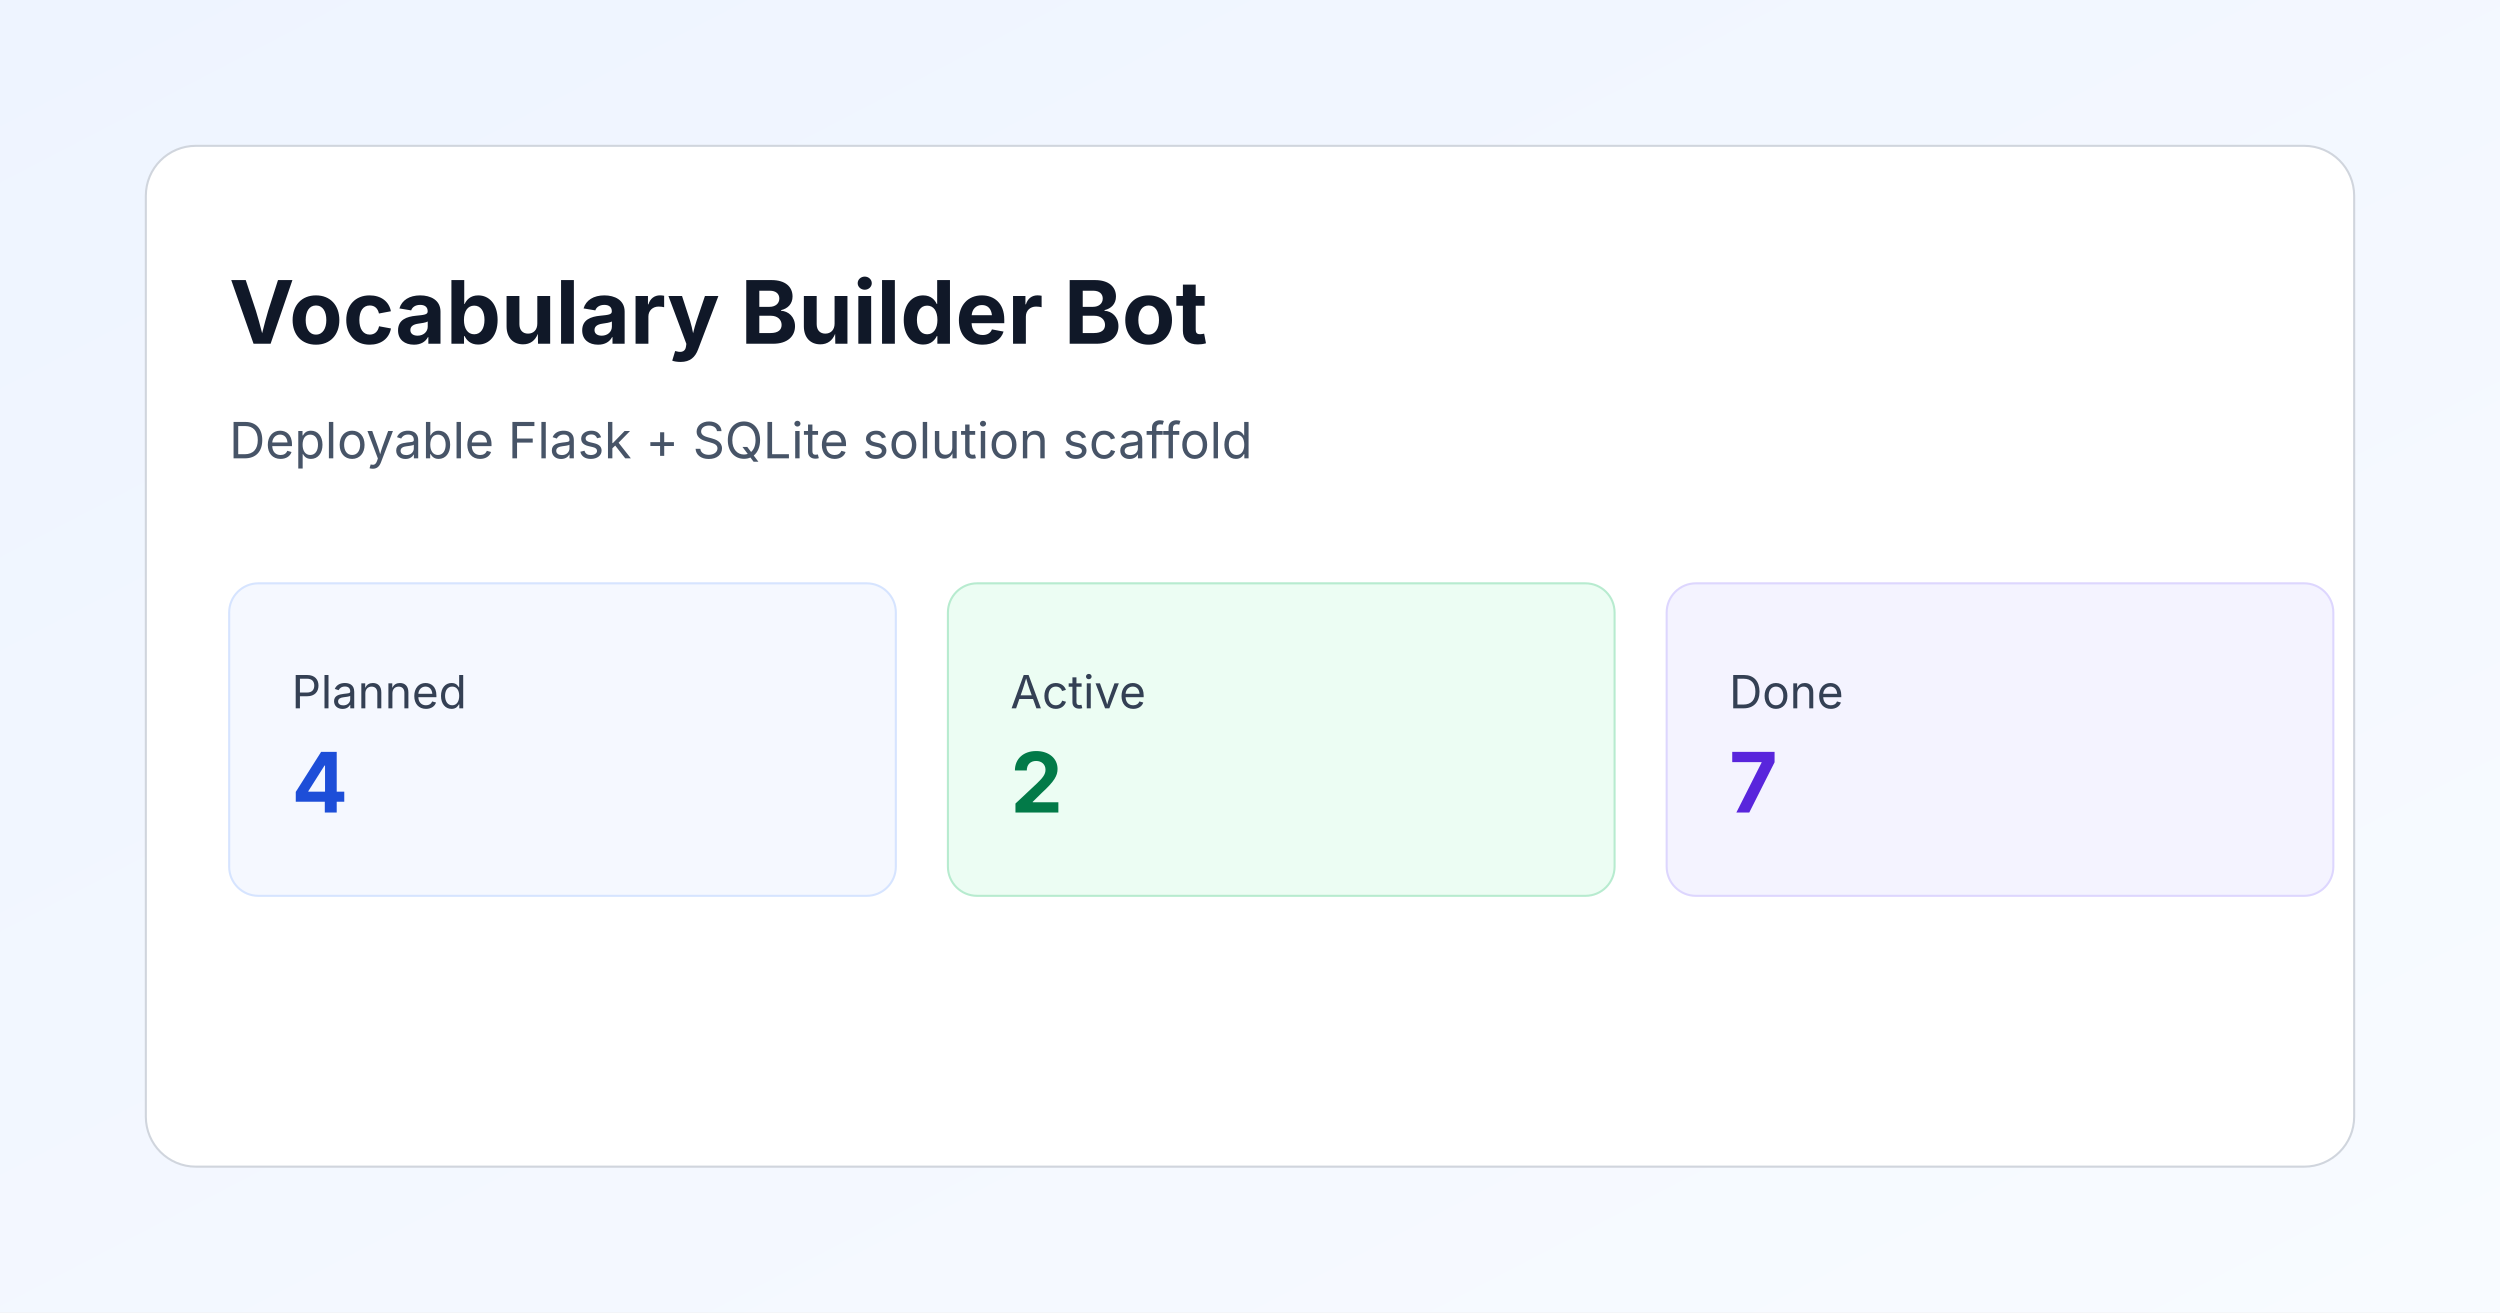
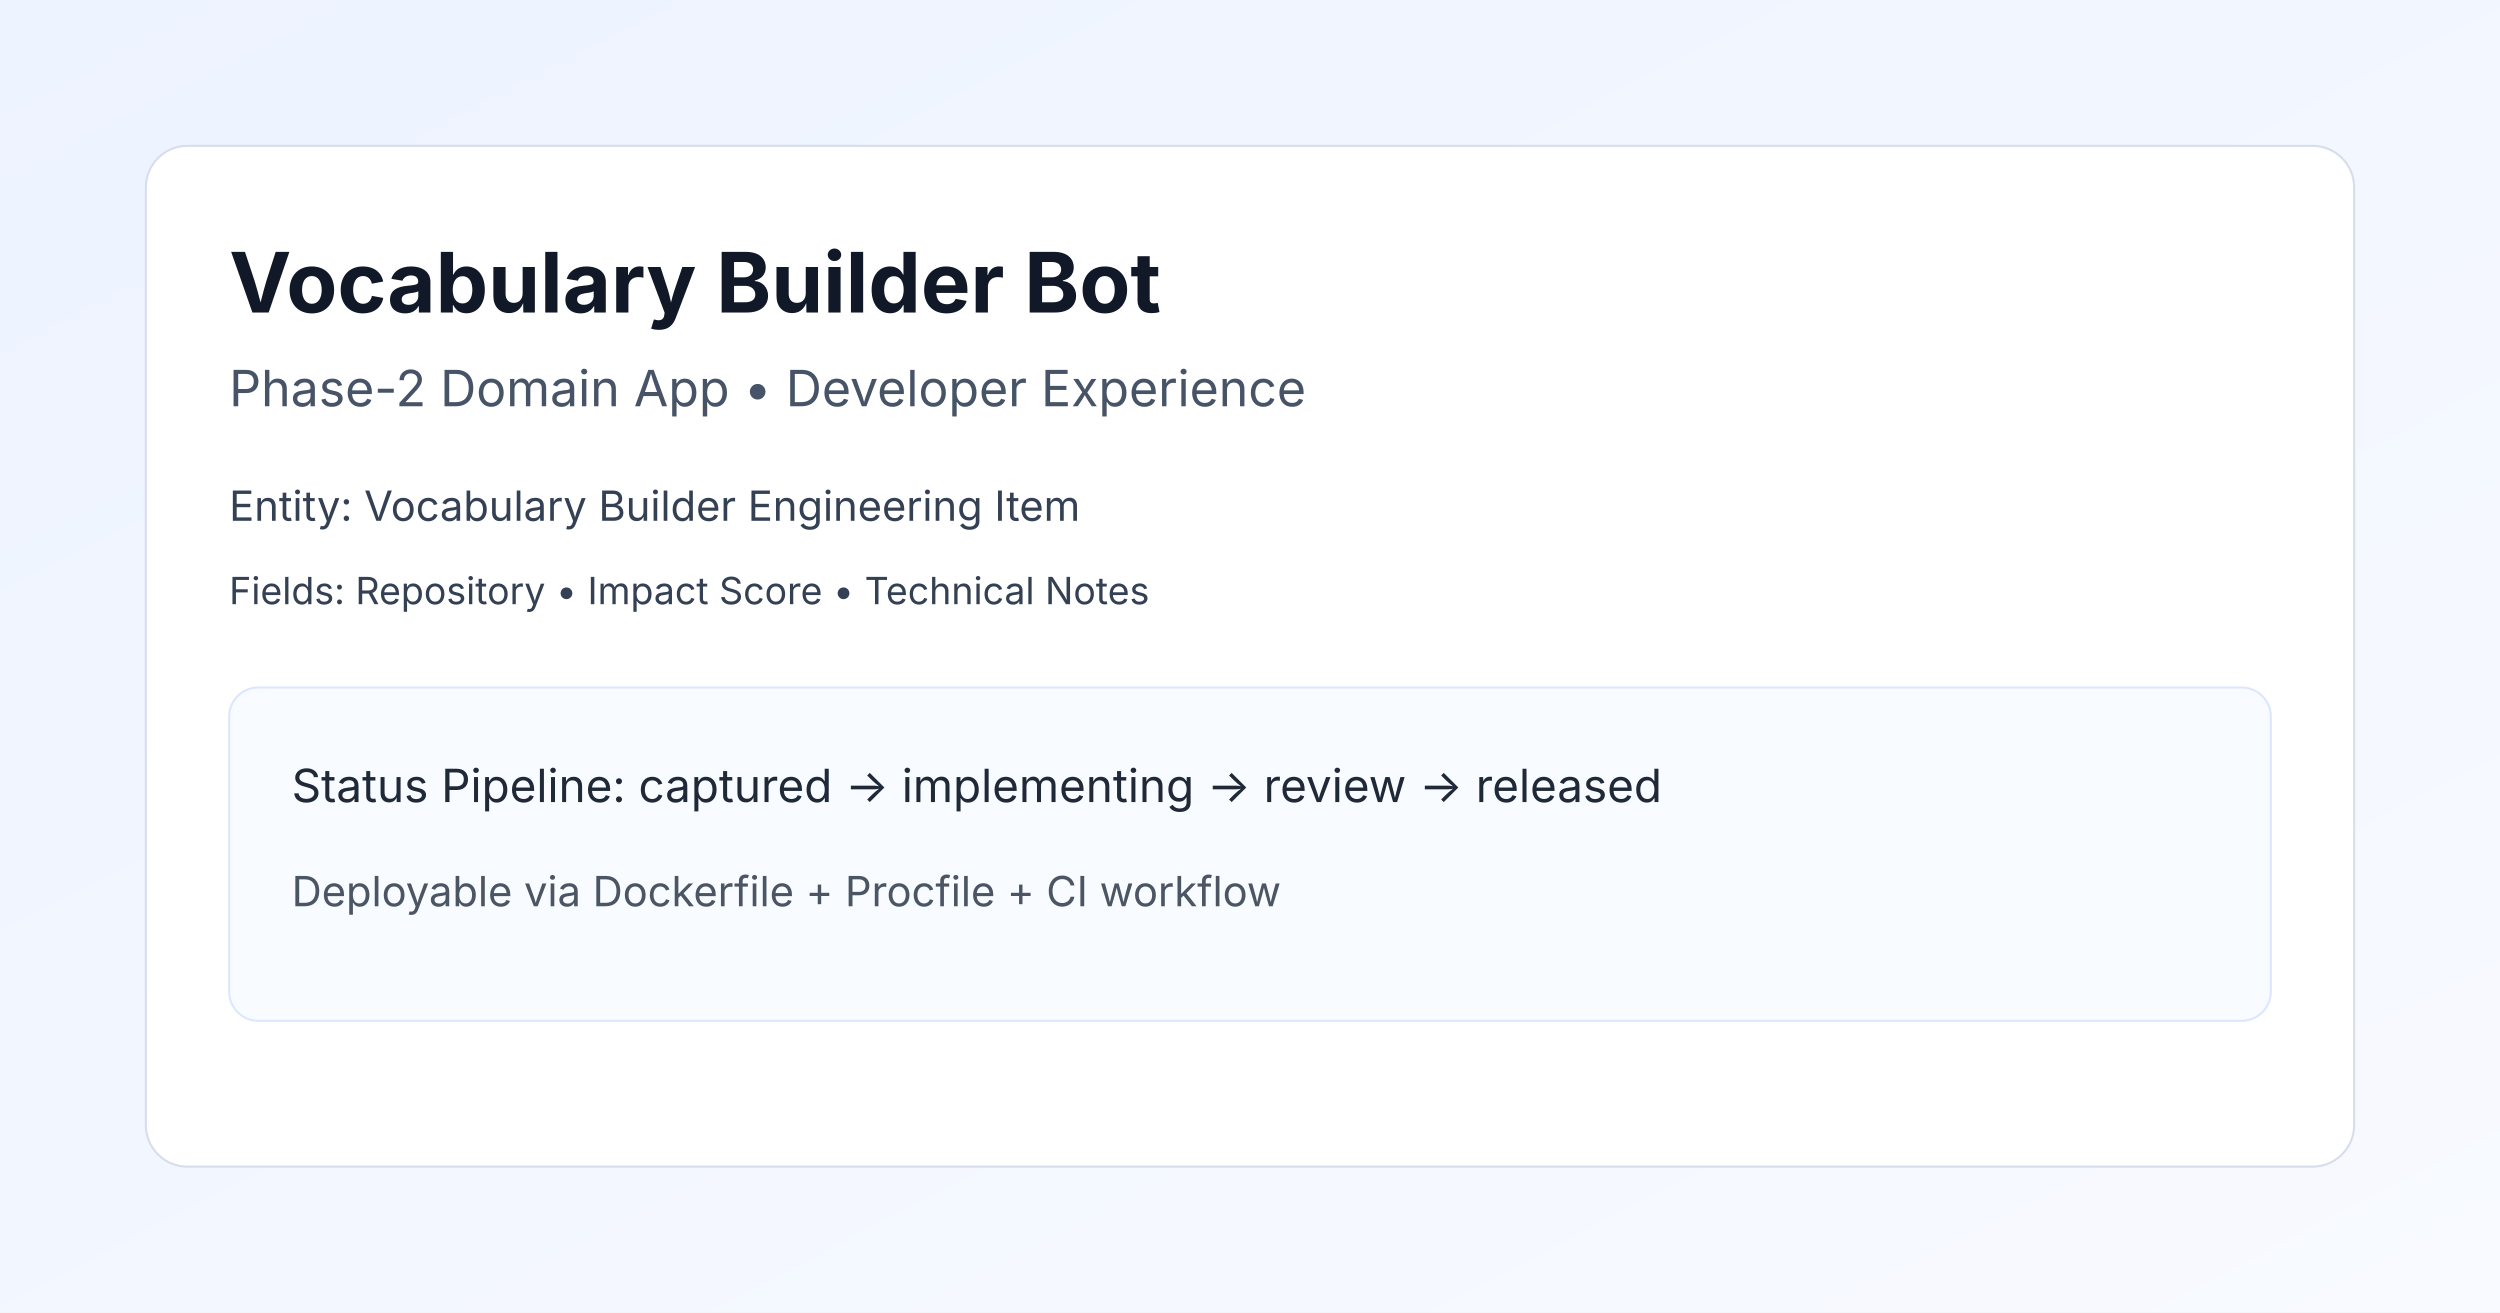
<svg xmlns="http://www.w3.org/2000/svg" width="1200" height="630" viewBox="0 0 1200 630">
  <defs>
    <linearGradient id="bg" x1="0" y1="0" x2="1" y2="1">
-       <stop offset="0%" stop-color="#eef4ff" />
-       <stop offset="100%" stop-color="#f8fbff" />
+       <stop offset="0%" stop-color="#edf3ff" />
+       <stop offset="100%" stop-color="#f8faff" />
    </linearGradient>
  </defs>
  <rect width="1200" height="630" fill="url(#bg)" />
-   <rect x="70" y="70" width="1060" height="490" rx="24" fill="#ffffff" stroke="#d0d5dd" />
-   <text x="110" y="165" font-size="42" font-family="Inter, Arial" fill="#101828" font-weight="700">Vocabulary Builder Bot</text>
-   <text x="110" y="220" font-size="24" font-family="Inter, Arial" fill="#475467">Deployable Flask + SQLite solution scaffold</text>
-   <rect x="110" y="280" width="320" height="150" rx="14" fill="#f5f8ff" stroke="#d6e4ff" />
-   <text x="140" y="340" font-size="22" font-family="Inter, Arial" fill="#344054">Planned</text>
-   <text x="140" y="390" font-size="40" font-family="Inter, Arial" fill="#1d4ed8" font-weight="700">4</text>
-   <rect x="455" y="280" width="320" height="150" rx="14" fill="#ecfdf3" stroke="#b7ebcf" />
-   <text x="485" y="340" font-size="22" font-family="Inter, Arial" fill="#344054">Active</text>
-   <text x="485" y="390" font-size="40" font-family="Inter, Arial" fill="#027a48" font-weight="700">2</text>
-   <rect x="800" y="280" width="320" height="150" rx="14" fill="#f4f3ff" stroke="#ddd6fe" />
-   <text x="830" y="340" font-size="22" font-family="Inter, Arial" fill="#344054">Done</text>
-   <text x="830" y="390" font-size="40" font-family="Inter, Arial" fill="#5925dc" font-weight="700">7</text>
+   <rect x="70" y="70" width="1060" height="490" rx="20" fill="#fff" stroke="#d6ddeb" />
+   <text x="110" y="150" font-size="40" font-family="Inter, Arial" fill="#111827" font-weight="700">Vocabulary Builder Bot</text>
+   <text x="110" y="195" font-size="24" font-family="Inter, Arial" fill="#475467">Phase-2 Domain App • Developer Experience</text>
+   <text x="110" y="250" font-size="20" font-family="Inter, Arial" fill="#344054">Entity: Vocabulary Builder Engineering Item</text>
+   <text x="110" y="290" font-size="18" font-family="Inter, Arial" fill="#344054">Fields: Repository • Impact Score • Technical Notes</text>
+   <rect x="110" y="330" width="980" height="160" rx="14" fill="#f8fbff" stroke="#dde6ff" />
+   <text x="140" y="385" font-size="22" font-family="Inter, Arial" fill="#1f2937">Status Pipeline: captured → implementing → review → released</text>
+   <text x="140" y="435" font-size="20" font-family="Inter, Arial" fill="#4b5563">Deployable via Dockerfile + Procfile + CI workflow</text>
</svg>
